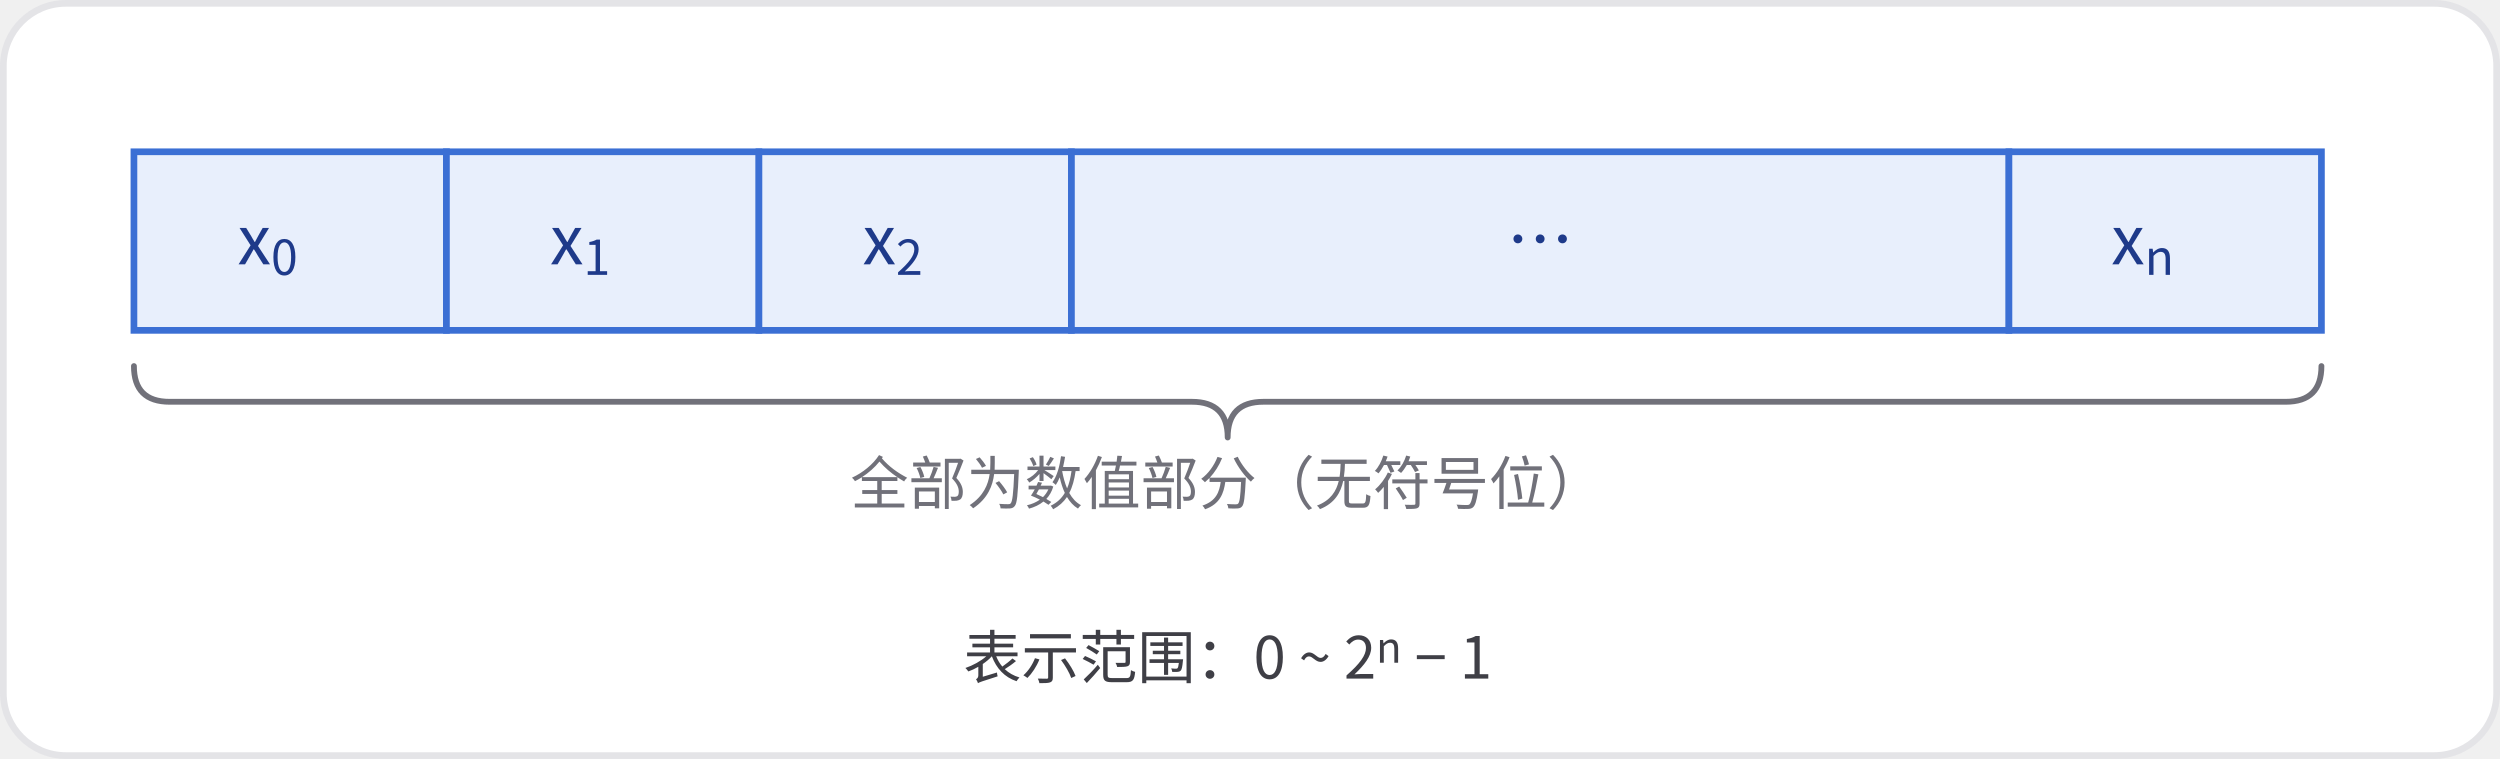
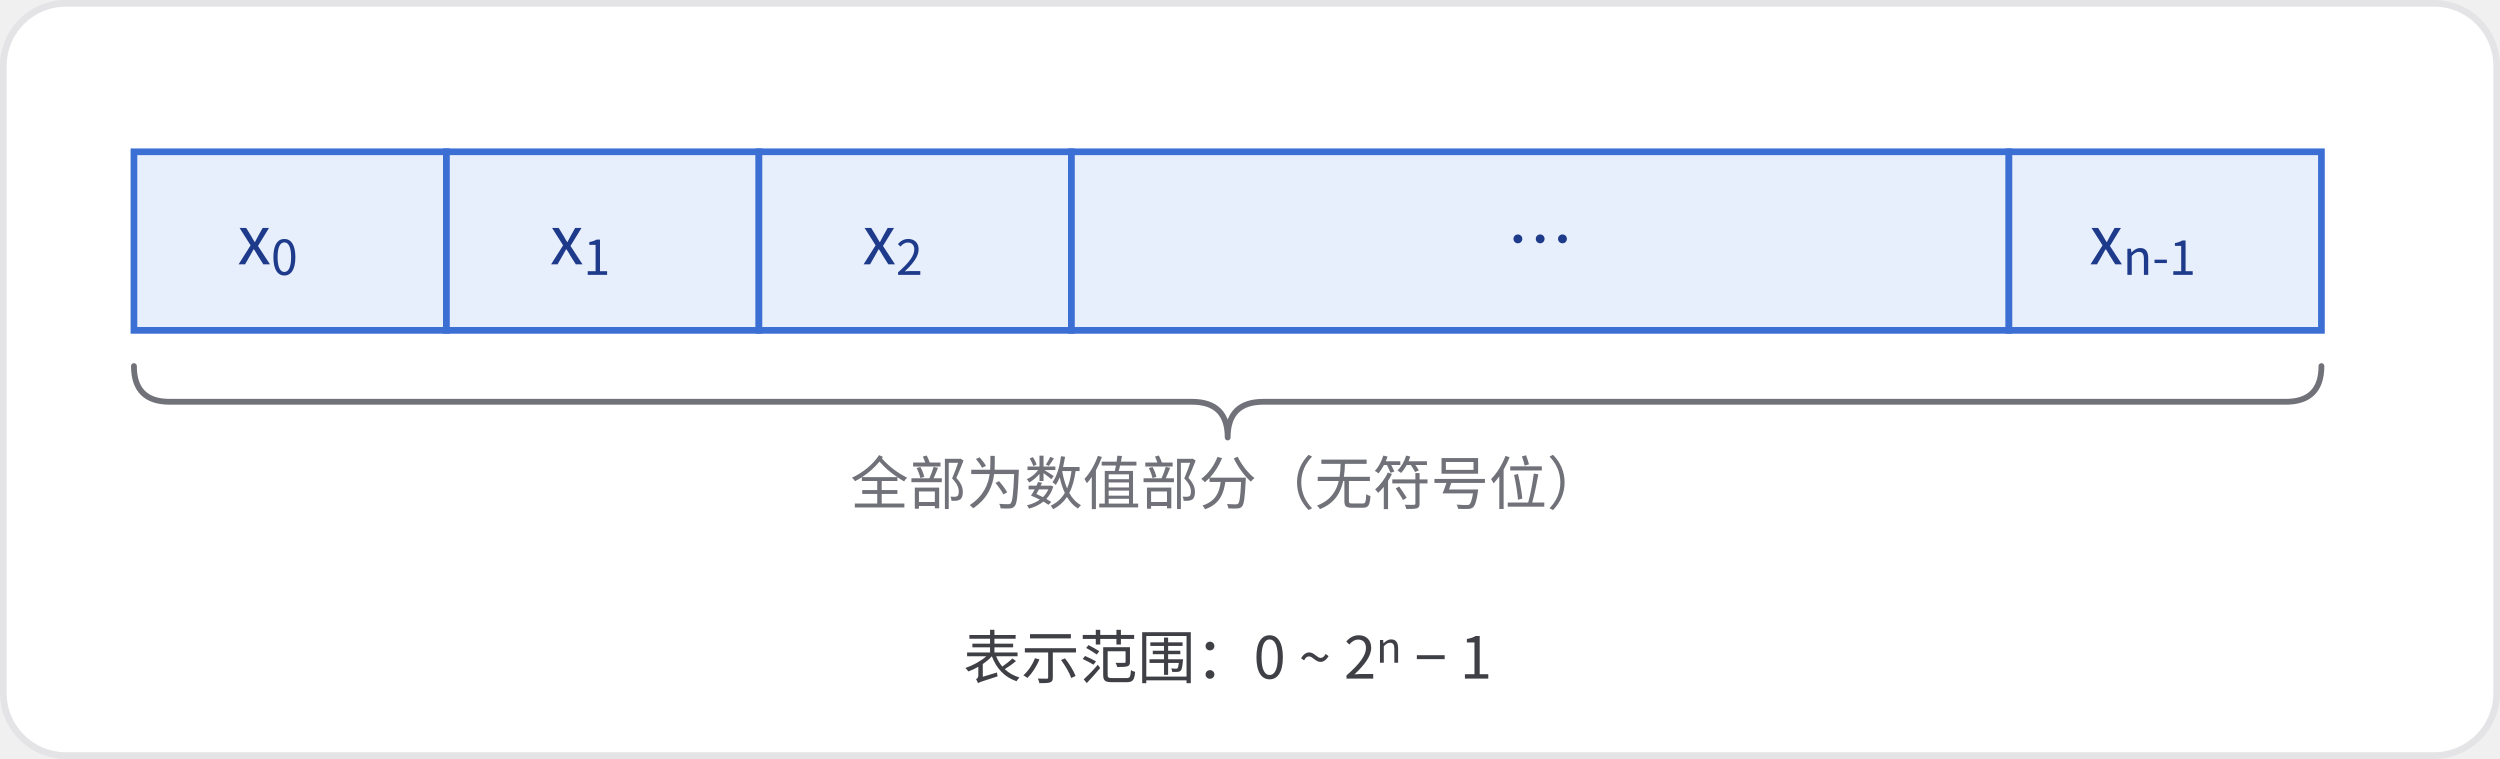
<svg xmlns="http://www.w3.org/2000/svg" viewBox="0 0 560 170" width="560" height="170" font-family="'PingFang SC','Hiragino Sans GB','Microsoft YaHei','Noto Sans CJK SC','Source Han Sans SC',system-ui,sans-serif" font-size="15" xml:space="preserve" style="white-space:pre" role="img" aria-label="无符号数：n 位全部是数值位">
  <rect x="0.75" y="0.75" width="558.5" height="168.5" rx="14" fill="#ffffff" stroke="#e4e4e7" stroke-width="1.5" />
  <rect x="30" y="34" width="70" height="40" rx="0" fill="#e8effc" stroke="#3b6fd4" stroke-width="1.5" />
-   <text x="65" y="59.2" font-size="15" fill="#1e3a8a" text-anchor="middle">x<tspan baseline-shift="-22%" font-size="72%">0</tspan>
+   <text x="65" y="59.2" font-size="15" fill="#1e3a8a" text-anchor="middle">x<tspan baseline-shift="-22%" font-size="10.8">0</tspan>
  </text>
  <rect x="100" y="34" width="70" height="40" rx="0" fill="#e8effc" stroke="#3b6fd4" stroke-width="1.5" />
-   <text x="135" y="59.2" font-size="15" fill="#1e3a8a" text-anchor="middle">x<tspan baseline-shift="-22%" font-size="72%">1</tspan>
+   <text x="135" y="59.2" font-size="15" fill="#1e3a8a" text-anchor="middle">x<tspan baseline-shift="-22%" font-size="10.8">1</tspan>
  </text>
  <rect x="170" y="34" width="70" height="40" rx="0" fill="#e8effc" stroke="#3b6fd4" stroke-width="1.5" />
-   <text x="205" y="59.2" font-size="15" fill="#1e3a8a" text-anchor="middle">x<tspan baseline-shift="-22%" font-size="72%">2</tspan>
+   <text x="205" y="59.2" font-size="15" fill="#1e3a8a" text-anchor="middle">x<tspan baseline-shift="-22%" font-size="10.8">2</tspan>
  </text>
  <rect x="240" y="34" width="210" height="40" rx="0" fill="#e8effc" stroke="#3b6fd4" stroke-width="1.5" />
  <text x="345" y="59.2" font-size="15" fill="#1e3a8a" text-anchor="middle">…</text>
  <rect x="450" y="34" width="70" height="40" rx="0" fill="#e8effc" stroke="#3b6fd4" stroke-width="1.5" />
-   <text x="485" y="59.2" font-size="15" fill="#1e3a8a" text-anchor="middle">x<tspan baseline-shift="-22%" font-size="72%">n</tspan>
+   <text x="485" y="59.2" font-size="15" fill="#1e3a8a" text-anchor="middle">x<tspan baseline-shift="-22%" font-size="10.8">n-1</tspan>
  </text>
  <path d="M30 82q0 8 8 8H267q8 0 8 8q0 -8 8 -8H512q8 0 8 -8" fill="none" stroke="#71717a" stroke-width="1.3" stroke-linecap="round" stroke-linejoin="round" />
  <text x="275" y="113" font-size="13" fill="#71717a" text-anchor="middle">全部为数值部分（无符号位）</text>
-   <text x="275" y="152" font-size="13" fill="#3f3f46" text-anchor="middle">表示范围：0 ~ 2<tspan baseline-shift="38%" font-size="72%">n</tspan> − 1</text>
+   <text x="275" y="152" font-size="13" fill="#3f3f46" text-anchor="middle">表示范围：0 ~ 2<tspan baseline-shift="38%" font-size="9.36">n</tspan> − 1</text>
</svg>
